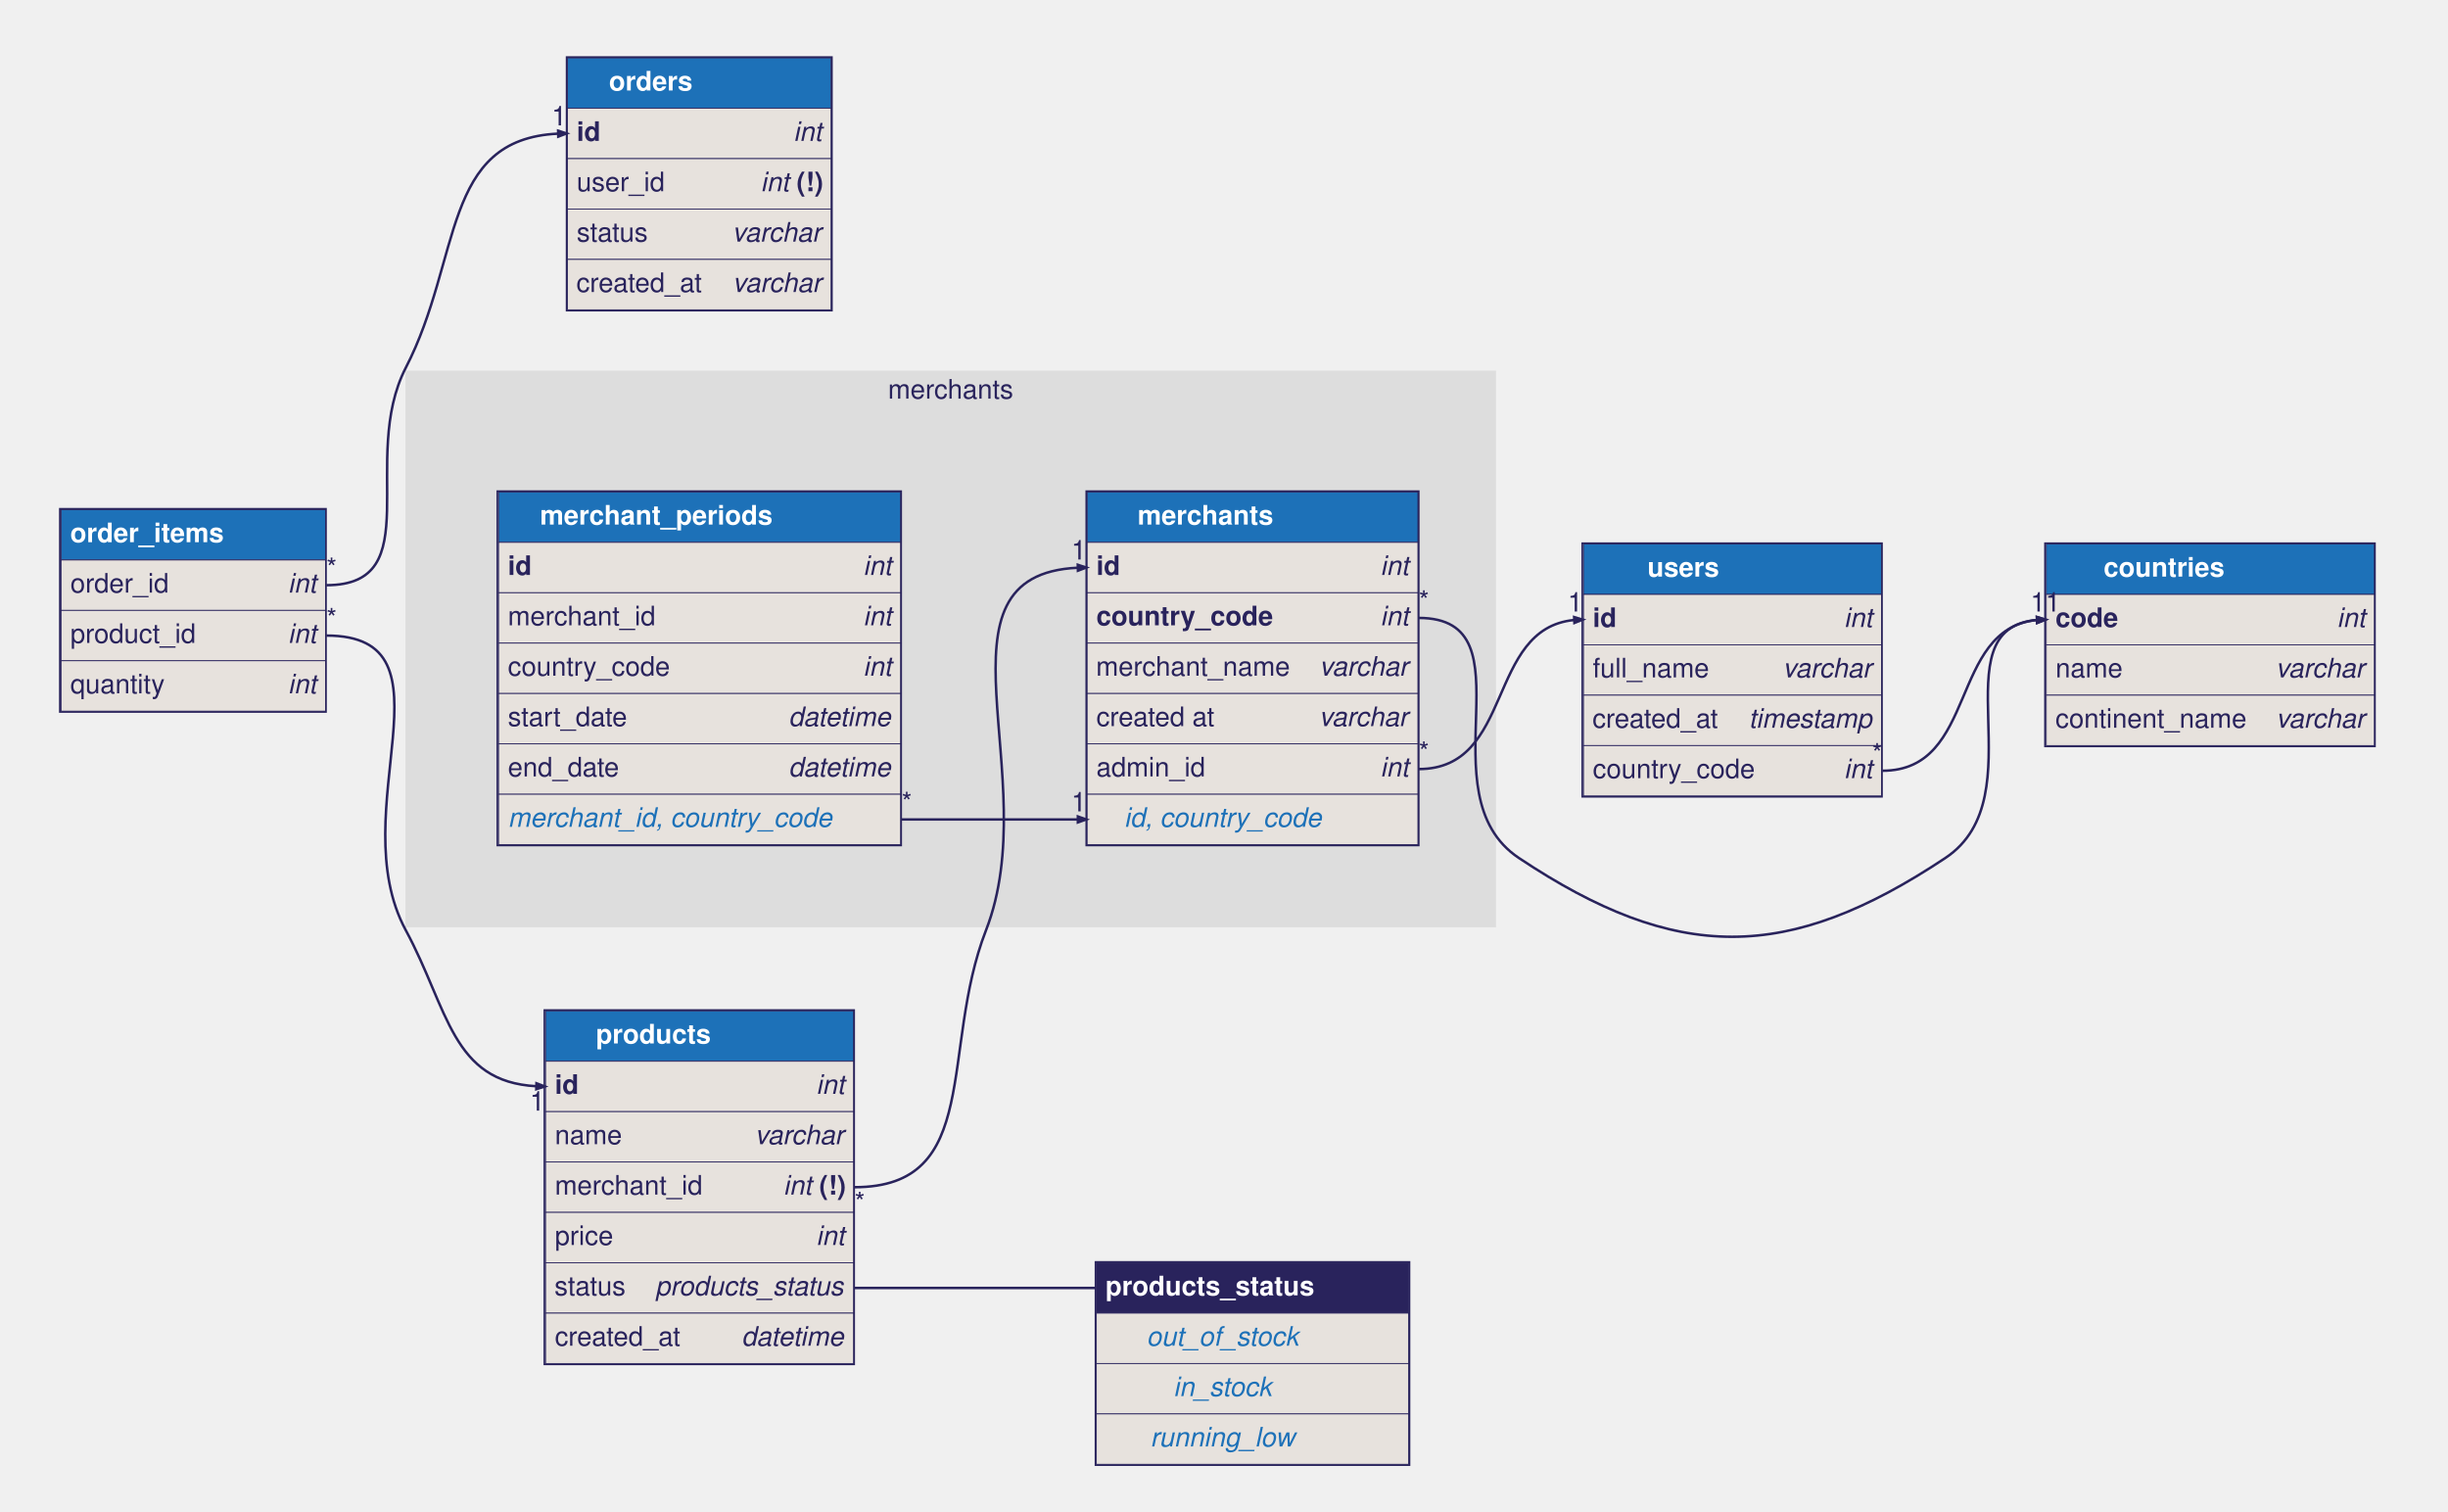
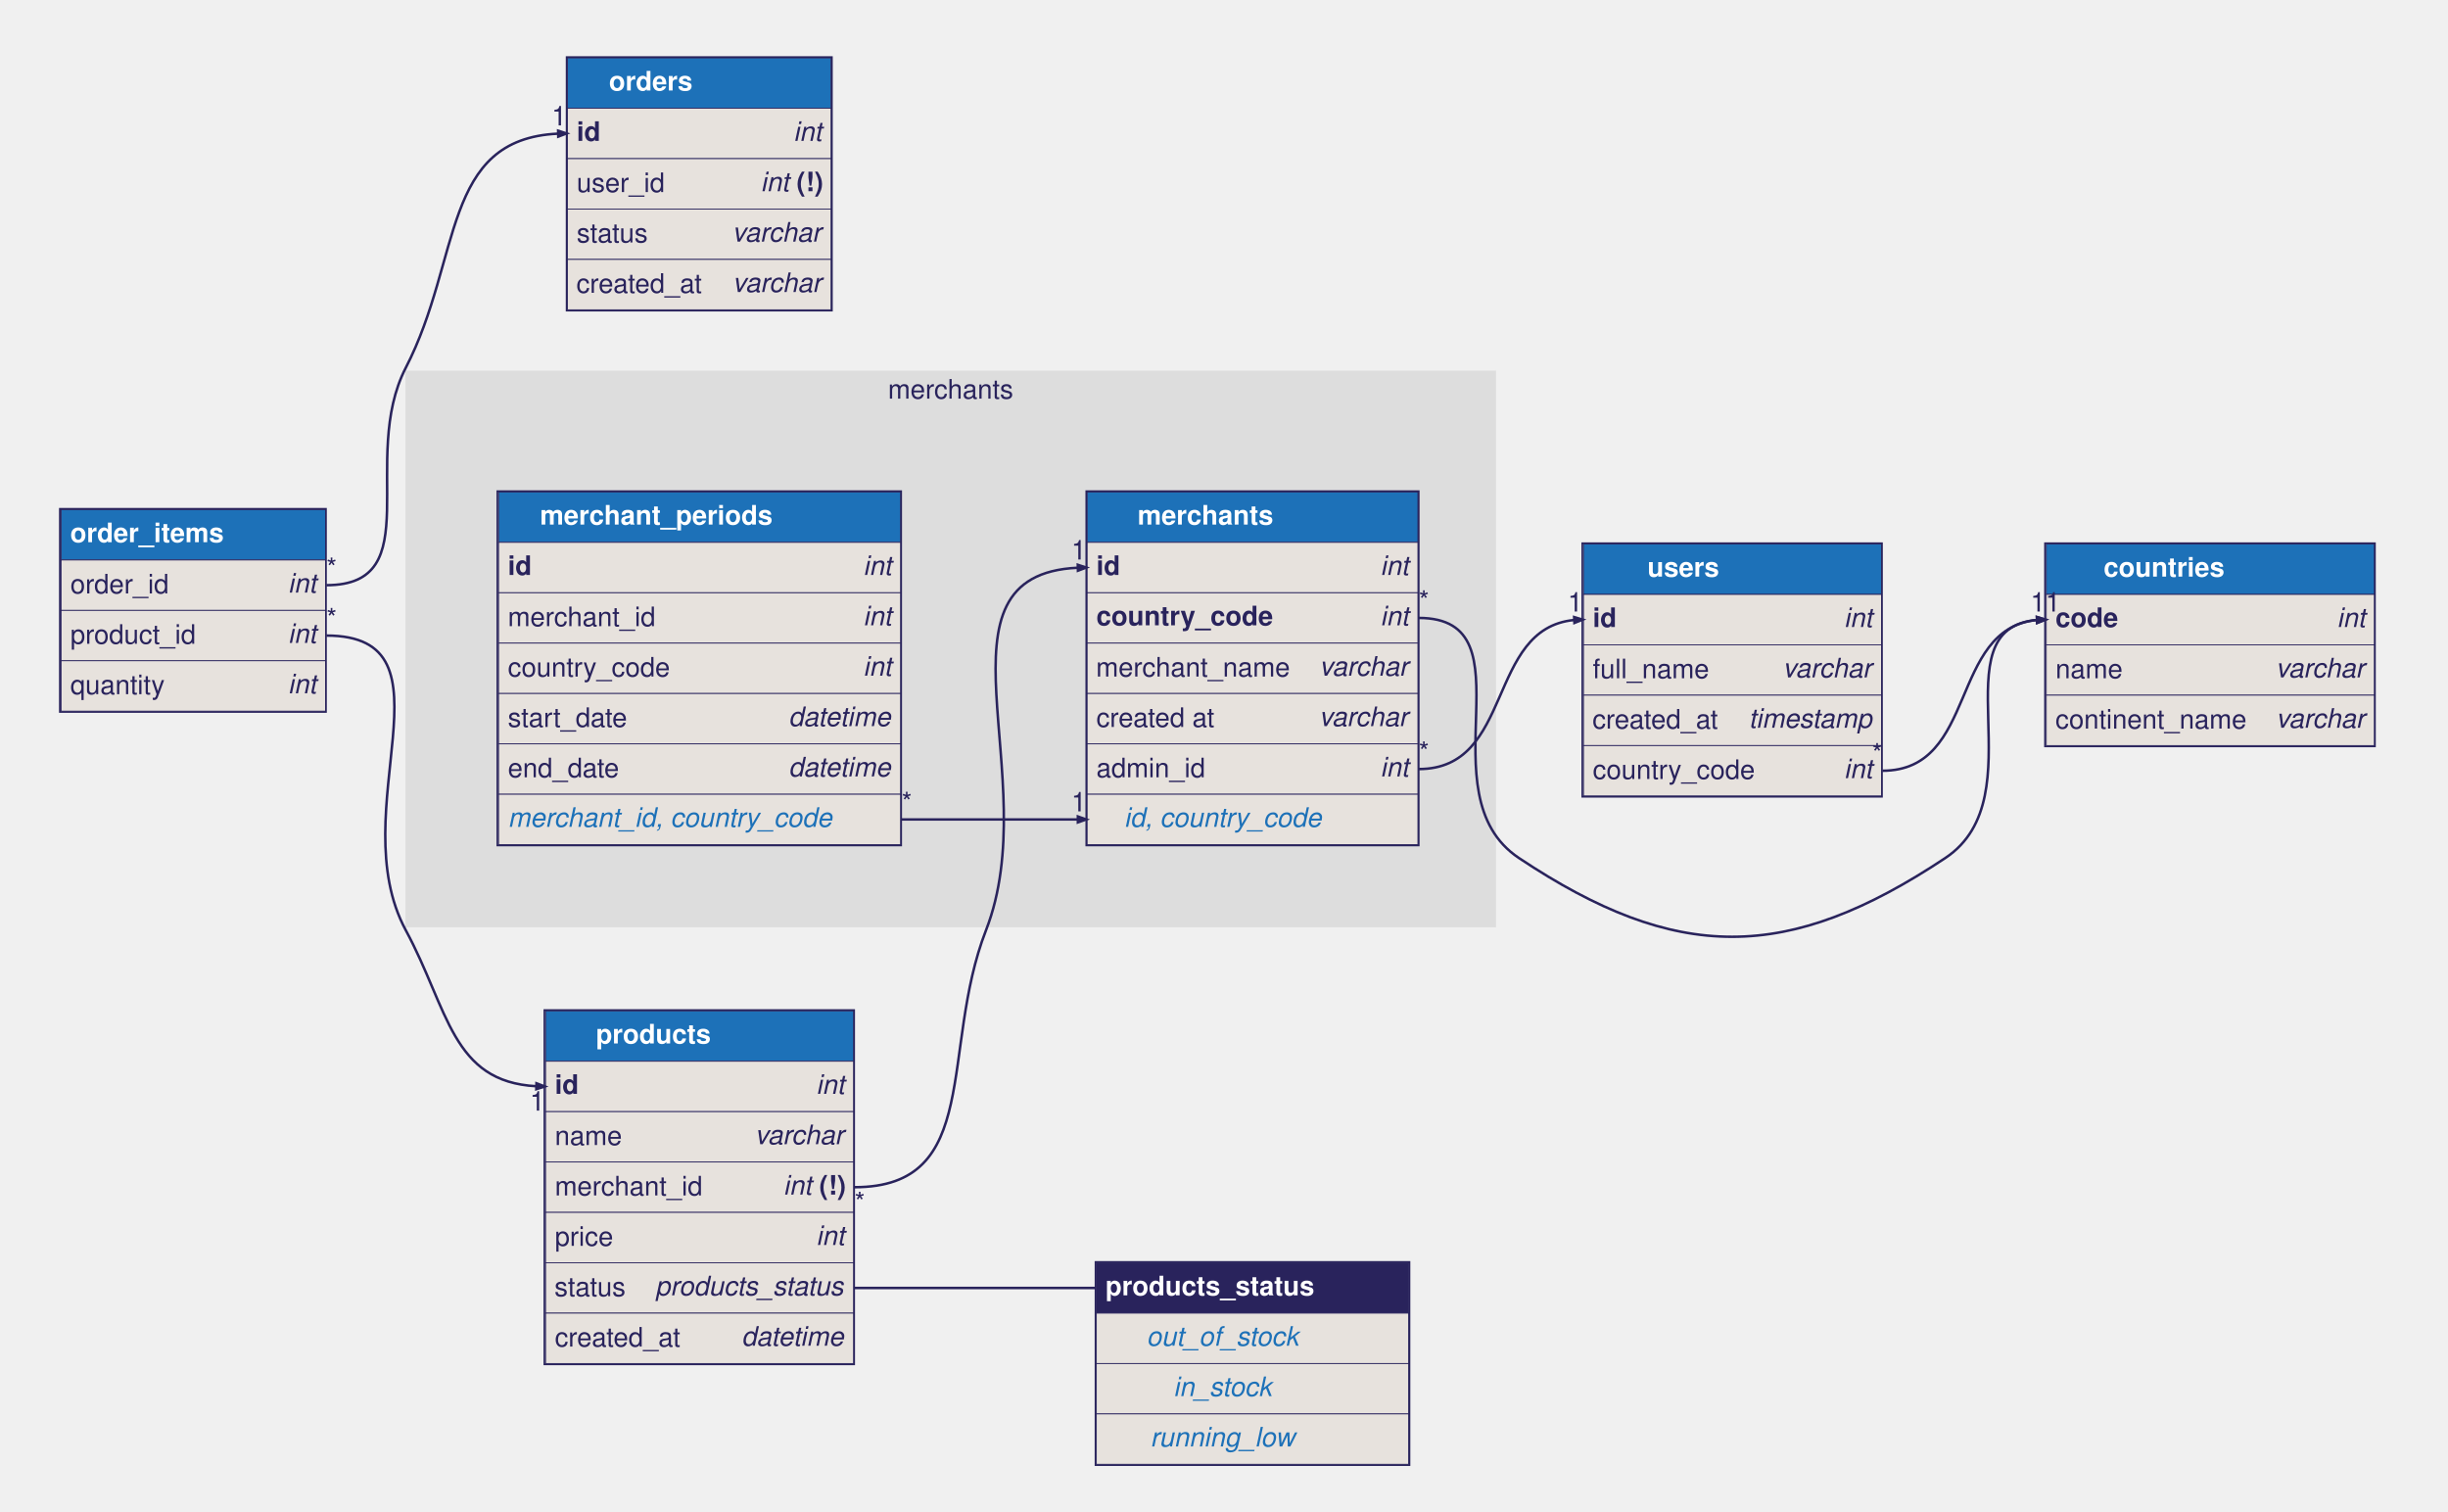
<svg xmlns="http://www.w3.org/2000/svg" width="2915pt" height="1800pt" viewBox="0.00 0.00 2915.37 1800.49">
  <g id="graph0" class="graph" transform="scale(1 1) rotate(0) translate(4 1796.49)">
    <g id="clust1" class="cluster">
      <polygon fill="#dddddd" stroke="#dddddd" points="479.13,-692.53 479.13,-1354.53 1777.06,-1354.53 1777.06,-692.53 479.13,-692.53" />
      <text text-anchor="middle" x="1128.1" y="-1321.73" font-family="Helvetica,sans-Serif" font-size="32.00" fill="#29235c">merchants</text>
    </g>
    <g id="products_status" class="node">
      <ellipse fill="none" stroke="black" stroke-width="0" cx="1487.63" cy="-172.53" rx="265.74" ry="172.57" />
      <polygon fill="#29235c" stroke="transparent" points="1301.63,-232.53 1301.63,-292.53 1673.63,-292.53 1673.63,-232.53 1301.63,-232.53" />
      <polygon fill="none" stroke="#29235c" points="1301.63,-232.53 1301.63,-292.53 1673.63,-292.53 1673.63,-232.53 1301.63,-232.53" />
      <text text-anchor="start" x="1312.45" y="-253.73" font-family="Helvetica,sans-Serif" font-weight="bold" font-size="32.00" fill="#ffffff">       products_status       </text>
      <polygon fill="#e7e2dd" stroke="transparent" points="1301.63,-172.53 1301.63,-232.53 1673.63,-232.53 1673.63,-172.53 1301.63,-172.53" />
      <polygon fill="none" stroke="#29235c" points="1301.63,-172.53 1301.63,-232.53 1673.63,-232.53 1673.63,-172.53 1301.63,-172.53" />
      <text text-anchor="start" x="1361.35" y="-193.73" font-family="Helvetica,sans-Serif" font-style="italic" font-size="32.00" fill="#1d71b8">    out_of_stock    </text>
      <polygon fill="#e7e2dd" stroke="transparent" points="1301.63,-112.53 1301.63,-172.53 1673.63,-172.53 1673.63,-112.53 1301.63,-112.53" />
      <polygon fill="none" stroke="#29235c" points="1301.63,-112.53 1301.63,-172.53 1673.63,-172.53 1673.63,-112.53 1301.63,-112.53" />
      <text text-anchor="start" x="1393.38" y="-133.73" font-family="Helvetica,sans-Serif" font-style="italic" font-size="32.00" fill="#1d71b8">    in_stock    </text>
      <polygon fill="#e7e2dd" stroke="transparent" points="1301.63,-52.53 1301.63,-112.53 1673.63,-112.53 1673.63,-52.53 1301.63,-52.53" />
      <polygon fill="none" stroke="#29235c" points="1301.63,-52.53 1301.63,-112.53 1673.63,-112.53 1673.63,-52.53 1301.63,-52.53" />
      <text text-anchor="start" x="1365.82" y="-73.73" font-family="Helvetica,sans-Serif" font-style="italic" font-size="32.00" fill="#1d71b8">    running_low    </text>
      <polygon fill="none" stroke="#29235c" stroke-width="2" points="1300.63,-51.53 1300.63,-293.53 1674.63,-293.53 1674.63,-51.53 1300.63,-51.53" />
    </g>
    <g id="merchants" class="node">
      <ellipse fill="none" stroke="black" stroke-width="0" cx="1487.63" cy="-1000.53" rx="281.36" ry="299.63" />
      <polygon fill="#1d71b8" stroke="transparent" points="1290.63,-1150.53 1290.63,-1210.53 1684.63,-1210.53 1684.63,-1150.53 1290.63,-1150.53" />
      <polygon fill="none" stroke="#29235c" points="1290.63,-1150.53 1290.63,-1210.53 1684.63,-1210.53 1684.63,-1150.53 1290.63,-1150.53" />
      <text text-anchor="start" x="1350.7" y="-1171.73" font-family="Helvetica,sans-Serif" font-weight="bold" font-size="32.00" fill="#ffffff">       merchants       </text>
      <polygon fill="#e7e2dd" stroke="transparent" points="1290.63,-1090.53 1290.63,-1150.53 1684.63,-1150.53 1684.63,-1090.53 1290.63,-1090.53" />
      <polygon fill="none" stroke="#29235c" points="1290.63,-1090.53 1290.63,-1150.53 1684.63,-1150.53 1684.63,-1090.53 1290.63,-1090.53" />
      <text text-anchor="start" x="1301.63" y="-1111.73" font-family="Helvetica,sans-Serif" font-weight="bold" font-size="32.00" fill="#29235c">id</text>
      <text text-anchor="start" x="1326.52" y="-1111.73" font-family="Helvetica,sans-Serif" font-size="32.00" fill="#29235c">    </text>
      <text text-anchor="start" x="1639.85" y="-1111.73" font-family="Helvetica,sans-Serif" font-style="italic" font-size="32.00" fill="#29235c">int</text>
      <polygon fill="#e7e2dd" stroke="transparent" points="1290.63,-1030.53 1290.63,-1090.53 1684.63,-1090.53 1684.63,-1030.53 1290.63,-1030.53" />
      <polygon fill="none" stroke="#29235c" points="1290.63,-1030.53 1290.63,-1090.53 1684.63,-1090.53 1684.63,-1030.53 1290.63,-1030.53" />
      <text text-anchor="start" x="1301.63" y="-1051.73" font-family="Helvetica,sans-Serif" font-weight="bold" font-size="32.00" fill="#29235c">country_code</text>
      <text text-anchor="start" x="1493.69" y="-1051.73" font-family="Helvetica,sans-Serif" font-size="32.00" fill="#29235c">    </text>
      <text text-anchor="start" x="1639.85" y="-1051.73" font-family="Helvetica,sans-Serif" font-style="italic" font-size="32.00" fill="#29235c">int</text>
      <polygon fill="#e7e2dd" stroke="transparent" points="1290.63,-970.53 1290.63,-1030.53 1684.63,-1030.53 1684.63,-970.53 1290.63,-970.53" />
      <polygon fill="none" stroke="#29235c" points="1290.63,-970.53 1290.63,-1030.53 1684.63,-1030.53 1684.63,-970.53 1290.63,-970.53" />
-       <text text-anchor="start" x="1301.26" y="-991.73" font-family="Helvetica,sans-Serif" font-size="32.00" fill="#29235c">merchant_name</text>
-       <text text-anchor="start" x="1532.42" y="-991.73" font-family="Helvetica,sans-Serif" font-size="32.00" fill="#29235c">    </text>
+       <text text-anchor="start" x="1301.26" y="-990.73" font-family="Helvetica,sans-Serif" font-size="32.00" fill="#29235c">merchant_name    </text>
      <text text-anchor="start" x="1567.29" y="-991.73" font-family="Helvetica,sans-Serif" font-style="italic" font-size="32.00" fill="#29235c">varchar</text>
      <polygon fill="#e7e2dd" stroke="transparent" points="1290.63,-910.53 1290.63,-970.53 1684.63,-970.53 1684.63,-910.53 1290.63,-910.53" />
      <polygon fill="none" stroke="#29235c" points="1290.63,-910.53 1290.63,-970.53 1684.63,-970.53 1684.63,-910.53 1290.63,-910.53" />
-       <text text-anchor="start" x="1301.63" y="-931.73" font-family="Helvetica,sans-Serif" font-size="32.00" fill="#29235c">created at</text>
-       <text text-anchor="start" x="1443.9" y="-931.73" font-family="Helvetica,sans-Serif" font-size="32.00" fill="#29235c">    </text>
+       <text text-anchor="start" x="1301.63" y="-930.73" font-family="Helvetica,sans-Serif" font-size="32.00" fill="#29235c">created at    </text>
      <text text-anchor="start" x="1566.96" y="-931.73" font-family="Helvetica,sans-Serif" font-style="italic" font-size="32.00" fill="#29235c">varchar</text>
      <polygon fill="#e7e2dd" stroke="transparent" points="1290.63,-850.53 1290.63,-910.53 1684.63,-910.53 1684.63,-850.53 1290.63,-850.53" />
      <polygon fill="none" stroke="#29235c" points="1290.63,-850.53 1290.63,-910.53 1684.63,-910.53 1684.63,-850.53 1290.63,-850.53" />
-       <text text-anchor="start" x="1301.63" y="-871.73" font-family="Helvetica,sans-Serif" font-size="32.00" fill="#29235c">admin_id</text>
-       <text text-anchor="start" x="1431.43" y="-871.73" font-family="Helvetica,sans-Serif" font-size="32.00" fill="#29235c">    </text>
+       <text text-anchor="start" x="1301.63" y="-870.73" font-family="Helvetica,sans-Serif" font-size="32.00" fill="#29235c">admin_id    </text>
      <text text-anchor="start" x="1639.85" y="-871.73" font-family="Helvetica,sans-Serif" font-style="italic" font-size="32.00" fill="#29235c">int</text>
      <polygon fill="#e7e2dd" stroke="transparent" points="1290.63,-790.53 1290.63,-850.53 1684.63,-850.53 1684.63,-790.53 1290.63,-790.53" />
      <polygon fill="none" stroke="#29235c" points="1290.63,-790.53 1290.63,-850.53 1684.63,-850.53 1684.63,-790.53 1290.63,-790.53" />
      <text text-anchor="start" x="1334.69" y="-811.73" font-family="Helvetica,sans-Serif" font-style="italic" font-size="32.00" fill="#1d71b8">    id, country_code    </text>
      <polygon fill="none" stroke="#29235c" stroke-width="2" points="1289.63,-789.53 1289.63,-1211.53 1685.63,-1211.53 1685.63,-789.53 1289.63,-789.53" />
    </g>
    <g id="users" class="node">
      <ellipse fill="none" stroke="black" stroke-width="0" cx="2058.91" cy="-998.53" rx="253.7" ry="214.92" />
      <polygon fill="#1d71b8" stroke="transparent" points="1881.91,-1088.53 1881.91,-1148.53 2236.91,-1148.53 2236.91,-1088.53 1881.91,-1088.53" />
      <polygon fill="none" stroke="#29235c" points="1881.91,-1088.53 1881.91,-1148.53 2236.91,-1148.53 2236.91,-1088.53 1881.91,-1088.53" />
      <text text-anchor="start" x="1958.04" y="-1109.73" font-family="Helvetica,sans-Serif" font-weight="bold" font-size="32.00" fill="#ffffff">       users       </text>
      <polygon fill="#e7e2dd" stroke="transparent" points="1881.91,-1028.53 1881.91,-1088.53 2236.91,-1088.53 2236.91,-1028.53 1881.91,-1028.53" />
      <polygon fill="none" stroke="#29235c" points="1881.91,-1028.53 1881.91,-1088.53 2236.91,-1088.53 2236.91,-1028.53 1881.91,-1028.53" />
      <text text-anchor="start" x="1892.91" y="-1049.73" font-family="Helvetica,sans-Serif" font-weight="bold" font-size="32.00" fill="#29235c">id</text>
      <text text-anchor="start" x="1917.8" y="-1049.73" font-family="Helvetica,sans-Serif" font-size="32.00" fill="#29235c">    </text>
      <text text-anchor="start" x="2192.13" y="-1049.73" font-family="Helvetica,sans-Serif" font-style="italic" font-size="32.00" fill="#29235c">int</text>
      <polygon fill="#e7e2dd" stroke="transparent" points="1881.91,-968.53 1881.91,-1028.53 2236.91,-1028.53 2236.91,-968.53 1881.91,-968.53" />
      <polygon fill="none" stroke="#29235c" points="1881.91,-968.53 1881.91,-1028.53 2236.91,-1028.53 2236.91,-968.53 1881.91,-968.53" />
-       <text text-anchor="start" x="1892.91" y="-989.73" font-family="Helvetica,sans-Serif" font-size="32.00" fill="#29235c">full_name</text>
-       <text text-anchor="start" x="2031.6" y="-989.73" font-family="Helvetica,sans-Serif" font-size="32.00" fill="#29235c">    </text>
+       <text text-anchor="start" x="1892.91" y="-988.73" font-family="Helvetica,sans-Serif" font-size="32.00" fill="#29235c">full_name    </text>
      <text text-anchor="start" x="2119.24" y="-989.73" font-family="Helvetica,sans-Serif" font-style="italic" font-size="32.00" fill="#29235c">varchar</text>
      <polygon fill="#e7e2dd" stroke="transparent" points="1881.91,-908.53 1881.91,-968.53 2236.91,-968.53 2236.91,-908.53 1881.91,-908.53" />
      <polygon fill="none" stroke="#29235c" points="1881.91,-908.53 1881.91,-968.53 2236.91,-968.53 2236.91,-908.53 1881.91,-908.53" />
-       <text text-anchor="start" x="1892.54" y="-929.73" font-family="Helvetica,sans-Serif" font-size="32.00" fill="#29235c">created_at</text>
-       <text text-anchor="start" x="2043.71" y="-929.73" font-family="Helvetica,sans-Serif" font-size="32.00" fill="#29235c">    </text>
+       <text text-anchor="start" x="1892.54" y="-928.73" font-family="Helvetica,sans-Serif" font-size="32.00" fill="#29235c">created_at    </text>
      <text text-anchor="start" x="2078.63" y="-929.73" font-family="Helvetica,sans-Serif" font-style="italic" font-size="32.00" fill="#29235c">timestamp</text>
      <polygon fill="#e7e2dd" stroke="transparent" points="1881.91,-848.53 1881.91,-908.53 2236.91,-908.53 2236.91,-848.53 1881.91,-848.53" />
      <polygon fill="none" stroke="#29235c" points="1881.91,-848.53 1881.91,-908.53 2236.91,-908.53 2236.91,-848.53 1881.91,-848.53" />
-       <text text-anchor="start" x="1892.91" y="-869.73" font-family="Helvetica,sans-Serif" font-size="32.00" fill="#29235c">country_code</text>
-       <text text-anchor="start" x="2084.97" y="-869.73" font-family="Helvetica,sans-Serif" font-size="32.00" fill="#29235c">    </text>
+       <text text-anchor="start" x="1892.91" y="-868.73" font-family="Helvetica,sans-Serif" font-size="32.00" fill="#29235c">country_code    </text>
      <text text-anchor="start" x="2192.13" y="-869.73" font-family="Helvetica,sans-Serif" font-style="italic" font-size="32.00" fill="#29235c">int</text>
      <polygon fill="none" stroke="#29235c" stroke-width="2" points="1880.41,-847.53 1880.41,-1149.53 2237.41,-1149.53 2237.41,-847.53 1880.41,-847.53" />
    </g>
    <g id="edge14" class="edge">
      <path fill="none" stroke="#29235c" stroke-width="3" d="M1685.63,-880.53C1799.51,-880.53 1765.72,-1047.92 1870.67,-1058.05" />
      <polygon fill="#29235c" stroke="#29235c" stroke-width="3" points="1870.75,-1061.56 1880.91,-1058.53 1871.08,-1054.57 1870.75,-1061.56" />
      <text text-anchor="middle" x="1872.01" y="-1068.13" font-family="Helvetica,sans-Serif" font-size="32.00" fill="#29235c">1</text>
      <text text-anchor="middle" x="1691.85" y="-890.13" font-family="Helvetica,sans-Serif" font-size="32.00" fill="#29235c">*</text>
    </g>
    <g id="countries" class="node">
      <ellipse fill="none" stroke="black" stroke-width="0" cx="2628.07" cy="-1028.53" rx="279.11" ry="172.57" />
      <polygon fill="#1d71b8" stroke="transparent" points="2433.07,-1088.53 2433.07,-1148.53 2824.07,-1148.53 2824.07,-1088.53 2433.07,-1088.53" />
      <polygon fill="none" stroke="#29235c" points="2433.07,-1088.53 2433.07,-1148.53 2824.07,-1148.53 2824.07,-1088.53 2433.07,-1088.53" />
      <text text-anchor="start" x="2501.42" y="-1109.73" font-family="Helvetica,sans-Serif" font-weight="bold" font-size="32.00" fill="#ffffff">       countries       </text>
      <polygon fill="#e7e2dd" stroke="transparent" points="2433.07,-1028.53 2433.07,-1088.53 2824.07,-1088.53 2824.07,-1028.53 2433.07,-1028.53" />
      <polygon fill="none" stroke="#29235c" points="2433.07,-1028.53 2433.07,-1088.53 2824.07,-1088.53 2824.07,-1028.53 2433.07,-1028.53" />
      <text text-anchor="start" x="2444.07" y="-1049.73" font-family="Helvetica,sans-Serif" font-weight="bold" font-size="32.00" fill="#29235c">code</text>
      <text text-anchor="start" x="2513.43" y="-1049.73" font-family="Helvetica,sans-Serif" font-size="32.00" fill="#29235c">    </text>
      <text text-anchor="start" x="2779.28" y="-1049.73" font-family="Helvetica,sans-Serif" font-style="italic" font-size="32.00" fill="#29235c">int</text>
      <polygon fill="#e7e2dd" stroke="transparent" points="2433.07,-968.53 2433.07,-1028.53 2824.07,-1028.53 2824.07,-968.53 2433.07,-968.53" />
      <polygon fill="none" stroke="#29235c" points="2433.07,-968.53 2433.07,-1028.53 2824.07,-1028.53 2824.07,-968.53 2433.07,-968.53" />
-       <text text-anchor="start" x="2444.07" y="-989.73" font-family="Helvetica,sans-Serif" font-size="32.00" fill="#29235c">name</text>
-       <text text-anchor="start" x="2524.09" y="-989.73" font-family="Helvetica,sans-Serif" font-size="32.00" fill="#29235c">    </text>
+       <text text-anchor="start" x="2444.07" y="-988.73" font-family="Helvetica,sans-Serif" font-size="32.00" fill="#29235c">name    </text>
      <text text-anchor="start" x="2706.39" y="-989.73" font-family="Helvetica,sans-Serif" font-style="italic" font-size="32.00" fill="#29235c">varchar</text>
      <polygon fill="#e7e2dd" stroke="transparent" points="2433.07,-908.53 2433.07,-968.53 2824.07,-968.53 2824.07,-908.53 2433.07,-908.53" />
      <polygon fill="none" stroke="#29235c" points="2433.07,-908.53 2433.07,-968.53 2824.07,-968.53 2824.07,-908.53 2433.07,-908.53" />
-       <text text-anchor="start" x="2443.96" y="-929.73" font-family="Helvetica,sans-Serif" font-size="32.00" fill="#29235c">continent_name</text>
-       <text text-anchor="start" x="2671.6" y="-929.73" font-family="Helvetica,sans-Serif" font-size="32.00" fill="#29235c">    </text>
+       <text text-anchor="start" x="2443.96" y="-928.73" font-family="Helvetica,sans-Serif" font-size="32.00" fill="#29235c">continent_name    </text>
      <text text-anchor="start" x="2706.73" y="-929.73" font-family="Helvetica,sans-Serif" font-style="italic" font-size="32.00" fill="#29235c">varchar</text>
      <polygon fill="none" stroke="#29235c" stroke-width="2" points="2431.57,-907.53 2431.57,-1149.53 2824.57,-1149.53 2824.57,-907.53 2431.57,-907.53" />
    </g>
    <g id="edge4" class="edge">
      <path fill="none" stroke="#29235c" stroke-width="3" d="M1685.63,-1060.53C1823.38,-1060.53 1690.41,-850.9 1805.06,-774.53 1992.85,-649.44 2124.83,-649.64 2312.76,-774.53 2423.78,-848.31 2301.93,-1047.65 2421.79,-1058.11" />
      <polygon fill="#29235c" stroke="#29235c" stroke-width="3" points="2421.93,-1061.61 2432.07,-1058.53 2422.22,-1054.62 2421.93,-1061.61" />
      <text text-anchor="middle" x="2423.17" y="-1068.13" font-family="Helvetica,sans-Serif" font-size="32.00" fill="#29235c">1</text>
      <text text-anchor="middle" x="1691.85" y="-1070.13" font-family="Helvetica,sans-Serif" font-size="32.00" fill="#29235c">*</text>
    </g>
    <g id="merchant_periods" class="node">
      <ellipse fill="none" stroke="black" stroke-width="0" cx="828.67" cy="-1000.53" rx="341.57" ry="299.63" />
      <polygon fill="#1d71b8" stroke="transparent" points="589.67,-1150.53 589.67,-1210.53 1068.67,-1210.53 1068.67,-1150.53 589.67,-1150.53" />
      <polygon fill="none" stroke="#29235c" points="589.67,-1150.53 589.67,-1210.53 1068.67,-1210.53 1068.67,-1150.53 589.67,-1150.53" />
      <text text-anchor="start" x="638.89" y="-1171.73" font-family="Helvetica,sans-Serif" font-weight="bold" font-size="32.00" fill="#ffffff">       merchant_periods       </text>
      <polygon fill="#e7e2dd" stroke="transparent" points="589.67,-1090.53 589.67,-1150.53 1068.67,-1150.53 1068.67,-1090.53 589.67,-1090.53" />
      <polygon fill="none" stroke="#29235c" points="589.67,-1090.53 589.67,-1150.53 1068.67,-1150.53 1068.67,-1090.53 589.67,-1090.53" />
      <text text-anchor="start" x="600.67" y="-1111.73" font-family="Helvetica,sans-Serif" font-weight="bold" font-size="32.00" fill="#29235c">id</text>
      <text text-anchor="start" x="625.56" y="-1111.73" font-family="Helvetica,sans-Serif" font-size="32.00" fill="#29235c">    </text>
      <text text-anchor="start" x="1023.88" y="-1111.73" font-family="Helvetica,sans-Serif" font-style="italic" font-size="32.00" fill="#29235c">int</text>
      <polygon fill="#e7e2dd" stroke="transparent" points="589.67,-1030.53 589.67,-1090.53 1068.67,-1090.53 1068.67,-1030.53 589.67,-1030.53" />
      <polygon fill="none" stroke="#29235c" points="589.67,-1030.53 589.67,-1090.53 1068.67,-1090.53 1068.67,-1030.53 589.67,-1030.53" />
-       <text text-anchor="start" x="600.67" y="-1051.73" font-family="Helvetica,sans-Serif" font-size="32.00" fill="#29235c">merchant_id</text>
-       <text text-anchor="start" x="776.7" y="-1051.73" font-family="Helvetica,sans-Serif" font-size="32.00" fill="#29235c">    </text>
+       <text text-anchor="start" x="600.67" y="-1050.73" font-family="Helvetica,sans-Serif" font-size="32.00" fill="#29235c">merchant_id    </text>
      <text text-anchor="start" x="1023.88" y="-1051.73" font-family="Helvetica,sans-Serif" font-style="italic" font-size="32.00" fill="#29235c">int</text>
      <polygon fill="#e7e2dd" stroke="transparent" points="589.67,-970.53 589.67,-1030.53 1068.67,-1030.53 1068.67,-970.53 589.67,-970.53" />
      <polygon fill="none" stroke="#29235c" points="589.67,-970.53 589.67,-1030.53 1068.67,-1030.53 1068.67,-970.53 589.67,-970.53" />
-       <text text-anchor="start" x="600.67" y="-991.73" font-family="Helvetica,sans-Serif" font-size="32.00" fill="#29235c">country_code</text>
-       <text text-anchor="start" x="792.73" y="-991.73" font-family="Helvetica,sans-Serif" font-size="32.00" fill="#29235c">    </text>
+       <text text-anchor="start" x="600.67" y="-990.73" font-family="Helvetica,sans-Serif" font-size="32.00" fill="#29235c">country_code    </text>
      <text text-anchor="start" x="1023.88" y="-991.73" font-family="Helvetica,sans-Serif" font-style="italic" font-size="32.00" fill="#29235c">int</text>
      <polygon fill="#e7e2dd" stroke="transparent" points="589.67,-910.53 589.67,-970.53 1068.67,-970.53 1068.67,-910.53 589.67,-910.53" />
      <polygon fill="none" stroke="#29235c" points="589.67,-910.53 589.67,-970.53 1068.67,-970.53 1068.67,-910.53 589.67,-910.53" />
-       <text text-anchor="start" x="600.67" y="-931.73" font-family="Helvetica,sans-Serif" font-size="32.00" fill="#29235c">start_date</text>
-       <text text-anchor="start" x="742.94" y="-931.73" font-family="Helvetica,sans-Serif" font-size="32.00" fill="#29235c">    </text>
+       <text text-anchor="start" x="600.67" y="-930.73" font-family="Helvetica,sans-Serif" font-size="32.00" fill="#29235c">start_date    </text>
      <text text-anchor="start" x="934.97" y="-931.73" font-family="Helvetica,sans-Serif" font-style="italic" font-size="32.00" fill="#29235c">datetime</text>
      <polygon fill="#e7e2dd" stroke="transparent" points="589.67,-850.53 589.67,-910.53 1068.67,-910.53 1068.67,-850.53 589.67,-850.53" />
      <polygon fill="none" stroke="#29235c" points="589.67,-850.53 589.67,-910.53 1068.67,-910.53 1068.67,-850.53 589.67,-850.53" />
-       <text text-anchor="start" x="600.67" y="-871.73" font-family="Helvetica,sans-Serif" font-size="32.00" fill="#29235c">end_date</text>
-       <text text-anchor="start" x="734.08" y="-871.73" font-family="Helvetica,sans-Serif" font-size="32.00" fill="#29235c">    </text>
+       <text text-anchor="start" x="600.67" y="-870.73" font-family="Helvetica,sans-Serif" font-size="32.00" fill="#29235c">end_date    </text>
      <text text-anchor="start" x="934.97" y="-871.73" font-family="Helvetica,sans-Serif" font-style="italic" font-size="32.00" fill="#29235c">datetime</text>
      <polygon fill="#e7e2dd" stroke="transparent" points="589.67,-790.53 589.67,-850.53 1068.67,-850.53 1068.67,-790.53 589.67,-790.53" />
      <polygon fill="none" stroke="#29235c" points="589.67,-790.53 589.67,-850.53 1068.67,-850.53 1068.67,-790.53 589.67,-790.53" />
      <text text-anchor="start" x="600.65" y="-811.73" font-family="Helvetica,sans-Serif" font-style="italic" font-size="32.00" fill="#1d71b8">    merchant_id, country_code    </text>
      <polygon fill="none" stroke="#29235c" stroke-width="2" points="588.17,-789.53 588.17,-1211.53 1069.17,-1211.53 1069.17,-789.53 588.17,-789.53" />
    </g>
    <g id="edge10" class="edge">
      <path fill="none" stroke="#29235c" stroke-width="3" d="M1069.67,-820.53C1163.99,-820.53 1190.06,-820.53 1279.58,-820.53" />
      <polygon fill="#29235c" stroke="#29235c" stroke-width="3" points="1279.63,-824.03 1289.63,-820.53 1279.63,-817.03 1279.63,-824.03" />
      <text text-anchor="middle" x="1280.73" y="-830.13" font-family="Helvetica,sans-Serif" font-size="32.00" fill="#29235c">1</text>
      <text text-anchor="middle" x="1075.89" y="-830.13" font-family="Helvetica,sans-Serif" font-size="32.00" fill="#29235c">*</text>
    </g>
    <g id="edge2" class="edge">
      <path fill="none" stroke="#29235c" stroke-width="3" d="M2237.91,-878.53C2352.02,-878.53 2316.74,-1047.8 2421.81,-1058.05" />
      <polygon fill="#29235c" stroke="#29235c" stroke-width="3" points="2421.91,-1061.56 2432.07,-1058.53 2422.24,-1054.57 2421.91,-1061.56" />
      <text text-anchor="middle" x="2440.96" y="-1068.13" font-family="Helvetica,sans-Serif" font-size="32.00" fill="#29235c">1</text>
      <text text-anchor="middle" x="2231.69" y="-888.13" font-family="Helvetica,sans-Serif" font-size="32.00" fill="#29235c">*</text>
    </g>
    <g id="order_items" class="node">
      <ellipse fill="none" stroke="black" stroke-width="0" cx="225.57" cy="-1069.53" rx="225.63" ry="172.57" />
      <polygon fill="#1d71b8" stroke="transparent" points="68.57,-1129.53 68.57,-1189.53 383.57,-1189.53 383.57,-1129.53 68.57,-1129.53" />
      <polygon fill="none" stroke="#29235c" points="68.57,-1129.53 68.57,-1189.53 383.57,-1189.53 383.57,-1129.53 68.57,-1129.53" />
      <text text-anchor="start" x="79.37" y="-1150.73" font-family="Helvetica,sans-Serif" font-weight="bold" font-size="32.00" fill="#ffffff">       order_items       </text>
      <polygon fill="#e7e2dd" stroke="transparent" points="68.57,-1069.53 68.57,-1129.53 383.57,-1129.53 383.57,-1069.53 68.57,-1069.53" />
      <polygon fill="none" stroke="#29235c" points="68.57,-1069.53 68.57,-1129.53 383.57,-1129.53 383.57,-1069.53 68.57,-1069.53" />
-       <text text-anchor="start" x="79.57" y="-1090.73" font-family="Helvetica,sans-Serif" font-size="32.00" fill="#29235c">order_id</text>
-       <text text-anchor="start" x="196.92" y="-1090.73" font-family="Helvetica,sans-Serif" font-size="32.00" fill="#29235c">    </text>
+       <text text-anchor="start" x="79.57" y="-1089.73" font-family="Helvetica,sans-Serif" font-size="32.00" fill="#29235c">order_id    </text>
      <text text-anchor="start" x="338.78" y="-1090.73" font-family="Helvetica,sans-Serif" font-style="italic" font-size="32.00" fill="#29235c">int</text>
      <polygon fill="#e7e2dd" stroke="transparent" points="68.57,-1009.53 68.57,-1069.53 383.57,-1069.53 383.57,-1009.53 68.57,-1009.53" />
      <polygon fill="none" stroke="#29235c" points="68.57,-1009.53 68.57,-1069.53 383.57,-1069.53 383.57,-1009.53 68.57,-1009.53" />
-       <text text-anchor="start" x="79.57" y="-1030.73" font-family="Helvetica,sans-Serif" font-size="32.00" fill="#29235c">product_id</text>
-       <text text-anchor="start" x="228.95" y="-1030.73" font-family="Helvetica,sans-Serif" font-size="32.00" fill="#29235c">    </text>
+       <text text-anchor="start" x="79.57" y="-1029.73" font-family="Helvetica,sans-Serif" font-size="32.00" fill="#29235c">product_id    </text>
      <text text-anchor="start" x="338.78" y="-1030.73" font-family="Helvetica,sans-Serif" font-style="italic" font-size="32.00" fill="#29235c">int</text>
      <polygon fill="#e7e2dd" stroke="transparent" points="68.57,-949.53 68.57,-1009.53 383.57,-1009.53 383.57,-949.53 68.57,-949.53" />
      <polygon fill="none" stroke="#29235c" points="68.57,-949.53 68.57,-1009.53 383.57,-1009.53 383.57,-949.53 68.57,-949.53" />
-       <text text-anchor="start" x="79.57" y="-970.73" font-family="Helvetica,sans-Serif" font-size="32.00" fill="#29235c">quantity</text>
-       <text text-anchor="start" x="191.61" y="-970.73" font-family="Helvetica,sans-Serif" font-size="32.00" fill="#29235c">    </text>
+       <text text-anchor="start" x="79.57" y="-969.73" font-family="Helvetica,sans-Serif" font-size="32.00" fill="#29235c">quantity    </text>
      <text text-anchor="start" x="338.78" y="-970.73" font-family="Helvetica,sans-Serif" font-style="italic" font-size="32.00" fill="#29235c">int</text>
      <polygon fill="none" stroke="#29235c" stroke-width="2" points="67.07,-948.53 67.07,-1190.53 384.07,-1190.53 384.07,-948.53 67.07,-948.53" />
    </g>
    <g id="orders" class="node">
      <ellipse fill="none" stroke="black" stroke-width="0" cx="828.67" cy="-1577.53" rx="224.72" ry="214.92" />
      <polygon fill="#1d71b8" stroke="transparent" points="671.67,-1667.53 671.67,-1727.53 985.67,-1727.53 985.67,-1667.53 671.67,-1667.53" />
      <polygon fill="none" stroke="#29235c" points="671.67,-1667.53 671.67,-1727.53 985.67,-1727.53 985.67,-1667.53 671.67,-1667.53" />
      <text text-anchor="start" x="721.08" y="-1688.73" font-family="Helvetica,sans-Serif" font-weight="bold" font-size="32.00" fill="#ffffff">       orders       </text>
      <polygon fill="#e7e2dd" stroke="transparent" points="671.67,-1607.53 671.67,-1667.53 985.67,-1667.53 985.67,-1607.53 671.67,-1607.53" />
      <polygon fill="none" stroke="#29235c" points="671.67,-1607.53 671.67,-1667.53 985.67,-1667.53 985.67,-1607.53 671.67,-1607.53" />
      <text text-anchor="start" x="682.67" y="-1628.73" font-family="Helvetica,sans-Serif" font-weight="bold" font-size="32.00" fill="#29235c">id</text>
      <text text-anchor="start" x="707.56" y="-1628.73" font-family="Helvetica,sans-Serif" font-size="32.00" fill="#29235c">    </text>
      <text text-anchor="start" x="940.88" y="-1628.73" font-family="Helvetica,sans-Serif" font-style="italic" font-size="32.00" fill="#29235c">int</text>
      <polygon fill="#e7e2dd" stroke="transparent" points="671.67,-1547.53 671.67,-1607.53 985.67,-1607.53 985.67,-1547.53 671.67,-1547.53" />
      <polygon fill="none" stroke="#29235c" points="671.67,-1547.53 671.67,-1607.53 985.67,-1607.53 985.67,-1547.53 671.67,-1547.53" />
-       <text text-anchor="start" x="682.67" y="-1568.73" font-family="Helvetica,sans-Serif" font-size="32.00" fill="#29235c">user_id</text>
-       <text text-anchor="start" x="787.58" y="-1568.73" font-family="Helvetica,sans-Serif" font-size="32.00" fill="#29235c">    </text>
+       <text text-anchor="start" x="682.67" y="-1567.73" font-family="Helvetica,sans-Serif" font-size="32.00" fill="#29235c">user_id    </text>
      <text text-anchor="start" x="901.79" y="-1568.73" font-family="Helvetica,sans-Serif" font-style="italic" font-size="32.00" fill="#29235c">int</text>
      <text text-anchor="start" x="935.58" y="-1568.73" font-family="Helvetica,sans-Serif" font-size="32.00" fill="#29235c"> </text>
      <text text-anchor="start" x="944.47" y="-1568.73" font-family="Helvetica,sans-Serif" font-weight="bold" font-size="32.00" fill="#29235c">(!)</text>
      <polygon fill="#e7e2dd" stroke="transparent" points="671.67,-1487.53 671.67,-1547.53 985.67,-1547.53 985.67,-1487.53 671.67,-1487.53" />
      <polygon fill="none" stroke="#29235c" points="671.67,-1487.53 671.67,-1547.53 985.67,-1547.53 985.67,-1487.53 671.67,-1487.53" />
-       <text text-anchor="start" x="682.67" y="-1508.73" font-family="Helvetica,sans-Serif" font-size="32.00" fill="#29235c">status</text>
-       <text text-anchor="start" x="768.03" y="-1508.73" font-family="Helvetica,sans-Serif" font-size="32.00" fill="#29235c">    </text>
+       <text text-anchor="start" x="682.67" y="-1507.73" font-family="Helvetica,sans-Serif" font-size="32.00" fill="#29235c">status    </text>
      <text text-anchor="start" x="867.99" y="-1508.73" font-family="Helvetica,sans-Serif" font-style="italic" font-size="32.00" fill="#29235c">varchar</text>
      <polygon fill="#e7e2dd" stroke="transparent" points="671.67,-1427.53 671.67,-1487.53 985.67,-1487.53 985.67,-1427.53 671.67,-1427.53" />
      <polygon fill="none" stroke="#29235c" points="671.67,-1427.53 671.67,-1487.53 985.67,-1487.53 985.67,-1427.53 671.67,-1427.53" />
-       <text text-anchor="start" x="682.3" y="-1448.73" font-family="Helvetica,sans-Serif" font-size="32.00" fill="#29235c">created_at</text>
-       <text text-anchor="start" x="833.47" y="-1448.73" font-family="Helvetica,sans-Serif" font-size="32.00" fill="#29235c">    </text>
+       <text text-anchor="start" x="682.3" y="-1447.73" font-family="Helvetica,sans-Serif" font-size="32.00" fill="#29235c">created_at    </text>
      <text text-anchor="start" x="868.33" y="-1448.73" font-family="Helvetica,sans-Serif" font-style="italic" font-size="32.00" fill="#29235c">varchar</text>
      <polygon fill="none" stroke="#29235c" stroke-width="2" points="670.67,-1426.53 670.67,-1728.53 986.67,-1728.53 986.67,-1426.53 670.67,-1426.53" />
    </g>
    <g id="edge12" class="edge">
      <path fill="none" stroke="#29235c" stroke-width="3" d="M384.57,-1099.53C507.11,-1099.53 423,-1249.6 479.13,-1358.53 546.42,-1489.1 521.51,-1630.73 660.38,-1637.3" />
      <polygon fill="#29235c" stroke="#29235c" stroke-width="3" points="660.59,-1640.8 670.67,-1637.53 660.75,-1633.8 660.59,-1640.8" />
      <text text-anchor="middle" x="661.77" y="-1647.13" font-family="Helvetica,sans-Serif" font-size="32.00" fill="#29235c">1</text>
      <text text-anchor="middle" x="390.79" y="-1109.13" font-family="Helvetica,sans-Serif" font-size="32.00" fill="#29235c">*</text>
    </g>
    <g id="products" class="node">
      <ellipse fill="none" stroke="black" stroke-width="0" cx="828.67" cy="-382.53" rx="262.17" ry="299.63" />
      <polygon fill="#1d71b8" stroke="transparent" points="645.67,-532.53 645.67,-592.53 1012.67,-592.53 1012.67,-532.53 645.67,-532.53" />
      <polygon fill="none" stroke="#29235c" points="645.67,-532.53 645.67,-592.53 1012.67,-592.53 1012.67,-532.53 645.67,-532.53" />
      <text text-anchor="start" x="705.57" y="-553.73" font-family="Helvetica,sans-Serif" font-weight="bold" font-size="32.00" fill="#ffffff">       products       </text>
      <polygon fill="#e7e2dd" stroke="transparent" points="645.67,-472.53 645.67,-532.53 1012.67,-532.53 1012.67,-472.53 645.67,-472.53" />
      <polygon fill="none" stroke="#29235c" points="645.67,-472.53 645.67,-532.53 1012.67,-532.53 1012.67,-472.53 645.67,-472.53" />
      <text text-anchor="start" x="656.67" y="-493.73" font-family="Helvetica,sans-Serif" font-weight="bold" font-size="32.00" fill="#29235c">id</text>
      <text text-anchor="start" x="681.56" y="-493.73" font-family="Helvetica,sans-Serif" font-size="32.00" fill="#29235c">    </text>
      <text text-anchor="start" x="967.88" y="-493.73" font-family="Helvetica,sans-Serif" font-style="italic" font-size="32.00" fill="#29235c">int</text>
      <polygon fill="#e7e2dd" stroke="transparent" points="645.67,-412.53 645.67,-472.53 1012.67,-472.53 1012.67,-412.53 645.67,-412.53" />
      <polygon fill="none" stroke="#29235c" points="645.67,-412.53 645.67,-472.53 1012.67,-472.53 1012.67,-412.53 645.67,-412.53" />
-       <text text-anchor="start" x="656.67" y="-433.73" font-family="Helvetica,sans-Serif" font-size="32.00" fill="#29235c">name</text>
-       <text text-anchor="start" x="736.69" y="-433.73" font-family="Helvetica,sans-Serif" font-size="32.00" fill="#29235c">    </text>
+       <text text-anchor="start" x="656.67" y="-432.73" font-family="Helvetica,sans-Serif" font-size="32.00" fill="#29235c">name    </text>
      <text text-anchor="start" x="894.99" y="-433.73" font-family="Helvetica,sans-Serif" font-style="italic" font-size="32.00" fill="#29235c">varchar</text>
      <polygon fill="#e7e2dd" stroke="transparent" points="645.67,-352.53 645.67,-412.53 1012.67,-412.53 1012.67,-352.53 645.67,-352.53" />
      <polygon fill="none" stroke="#29235c" points="645.67,-352.53 645.67,-412.53 1012.67,-412.53 1012.67,-352.53 645.67,-352.53" />
-       <text text-anchor="start" x="656.67" y="-373.73" font-family="Helvetica,sans-Serif" font-size="32.00" fill="#29235c">merchant_id</text>
-       <text text-anchor="start" x="832.7" y="-373.73" font-family="Helvetica,sans-Serif" font-size="32.00" fill="#29235c">    </text>
+       <text text-anchor="start" x="656.67" y="-372.73" font-family="Helvetica,sans-Serif" font-size="32.00" fill="#29235c">merchant_id    </text>
      <text text-anchor="start" x="928.79" y="-373.73" font-family="Helvetica,sans-Serif" font-style="italic" font-size="32.00" fill="#29235c">int</text>
      <text text-anchor="start" x="962.58" y="-373.73" font-family="Helvetica,sans-Serif" font-size="32.00" fill="#29235c"> </text>
      <text text-anchor="start" x="971.47" y="-373.73" font-family="Helvetica,sans-Serif" font-weight="bold" font-size="32.00" fill="#29235c">(!)</text>
      <polygon fill="#e7e2dd" stroke="transparent" points="645.67,-292.53 645.67,-352.53 1012.67,-352.53 1012.67,-292.53 645.67,-292.53" />
      <polygon fill="none" stroke="#29235c" points="645.67,-292.53 645.67,-352.53 1012.67,-352.53 1012.67,-292.53 645.67,-292.53" />
-       <text text-anchor="start" x="656.67" y="-313.73" font-family="Helvetica,sans-Serif" font-size="32.00" fill="#29235c">price</text>
-       <text text-anchor="start" x="726" y="-313.73" font-family="Helvetica,sans-Serif" font-size="32.00" fill="#29235c">    </text>
+       <text text-anchor="start" x="656.67" y="-312.73" font-family="Helvetica,sans-Serif" font-size="32.00" fill="#29235c">price    </text>
      <text text-anchor="start" x="967.88" y="-313.73" font-family="Helvetica,sans-Serif" font-style="italic" font-size="32.00" fill="#29235c">int</text>
      <polygon fill="#e7e2dd" stroke="transparent" points="645.67,-232.53 645.67,-292.53 1012.67,-292.53 1012.67,-232.53 645.67,-232.53" />
      <polygon fill="none" stroke="#29235c" points="645.67,-232.53 645.67,-292.53 1012.67,-292.53 1012.67,-232.53 645.67,-232.53" />
-       <text text-anchor="start" x="656.2" y="-253.73" font-family="Helvetica,sans-Serif" font-size="32.00" fill="#29235c">status</text>
-       <text text-anchor="start" x="741.56" y="-253.73" font-family="Helvetica,sans-Serif" font-size="32.00" fill="#29235c">    </text>
+       <text text-anchor="start" x="656.2" y="-252.73" font-family="Helvetica,sans-Serif" font-size="32.00" fill="#29235c">status    </text>
      <text text-anchor="start" x="776.24" y="-253.73" font-family="Helvetica,sans-Serif" font-style="italic" font-size="32.00" fill="#29235c">products_status</text>
      <polygon fill="#e7e2dd" stroke="transparent" points="645.67,-172.53 645.67,-232.53 1012.67,-232.53 1012.67,-172.53 645.67,-172.53" />
      <polygon fill="none" stroke="#29235c" points="645.67,-172.53 645.67,-232.53 1012.67,-232.53 1012.67,-172.53 645.67,-172.53" />
-       <text text-anchor="start" x="656.67" y="-193.73" font-family="Helvetica,sans-Serif" font-size="32.00" fill="#29235c">created_at</text>
-       <text text-anchor="start" x="807.84" y="-193.73" font-family="Helvetica,sans-Serif" font-size="32.00" fill="#29235c">    </text>
+       <text text-anchor="start" x="656.67" y="-192.73" font-family="Helvetica,sans-Serif" font-size="32.00" fill="#29235c">created_at    </text>
      <text text-anchor="start" x="878.97" y="-193.73" font-family="Helvetica,sans-Serif" font-style="italic" font-size="32.00" fill="#29235c">datetime</text>
      <polygon fill="none" stroke="#29235c" stroke-width="2" points="644.17,-171.53 644.17,-593.53 1013.17,-593.53 1013.17,-171.53 644.17,-171.53" />
    </g>
    <g id="edge6" class="edge">
      <path fill="none" stroke="#29235c" stroke-width="3" d="M384.57,-1039.53C546.13,-1039.53 402.36,-830.69 479.13,-688.53 530.08,-594.21 533.81,-508.08 634.6,-502.79" />
      <polygon fill="#29235c" stroke="#29235c" stroke-width="3" points="634.76,-506.29 644.67,-502.53 634.58,-499.29 634.76,-506.29" />
      <text text-anchor="middle" x="635.77" y="-473.73" font-family="Helvetica,sans-Serif" font-size="32.00" fill="#29235c">1</text>
      <text text-anchor="middle" x="390.79" y="-1049.13" font-family="Helvetica,sans-Serif" font-size="32.00" fill="#29235c">*</text>
    </g>
    <g id="edge15" class="edge">
      <path fill="none" stroke="#29235c" stroke-width="3" d="M1013.67,-262.53C1141.2,-262.53 1173.09,-262.53 1300.63,-262.53" />
    </g>
    <g id="edge8" class="edge">
      <path fill="none" stroke="#29235c" stroke-width="3" d="M1013.67,-382.53C1166.43,-382.53 1114.78,-546.18 1170.2,-688.53 1241.2,-870.9 1095.7,-1111.89 1279.45,-1120.31" />
      <polygon fill="#29235c" stroke="#29235c" stroke-width="3" points="1279.55,-1123.81 1289.63,-1120.53 1279.71,-1116.81 1279.55,-1123.81" />
      <text text-anchor="middle" x="1280.73" y="-1130.13" font-family="Helvetica,sans-Serif" font-size="32.00" fill="#29235c">1</text>
      <text text-anchor="middle" x="1019.89" y="-353.73" font-family="Helvetica,sans-Serif" font-size="32.00" fill="#29235c">*</text>
    </g>
  </g>
</svg>
